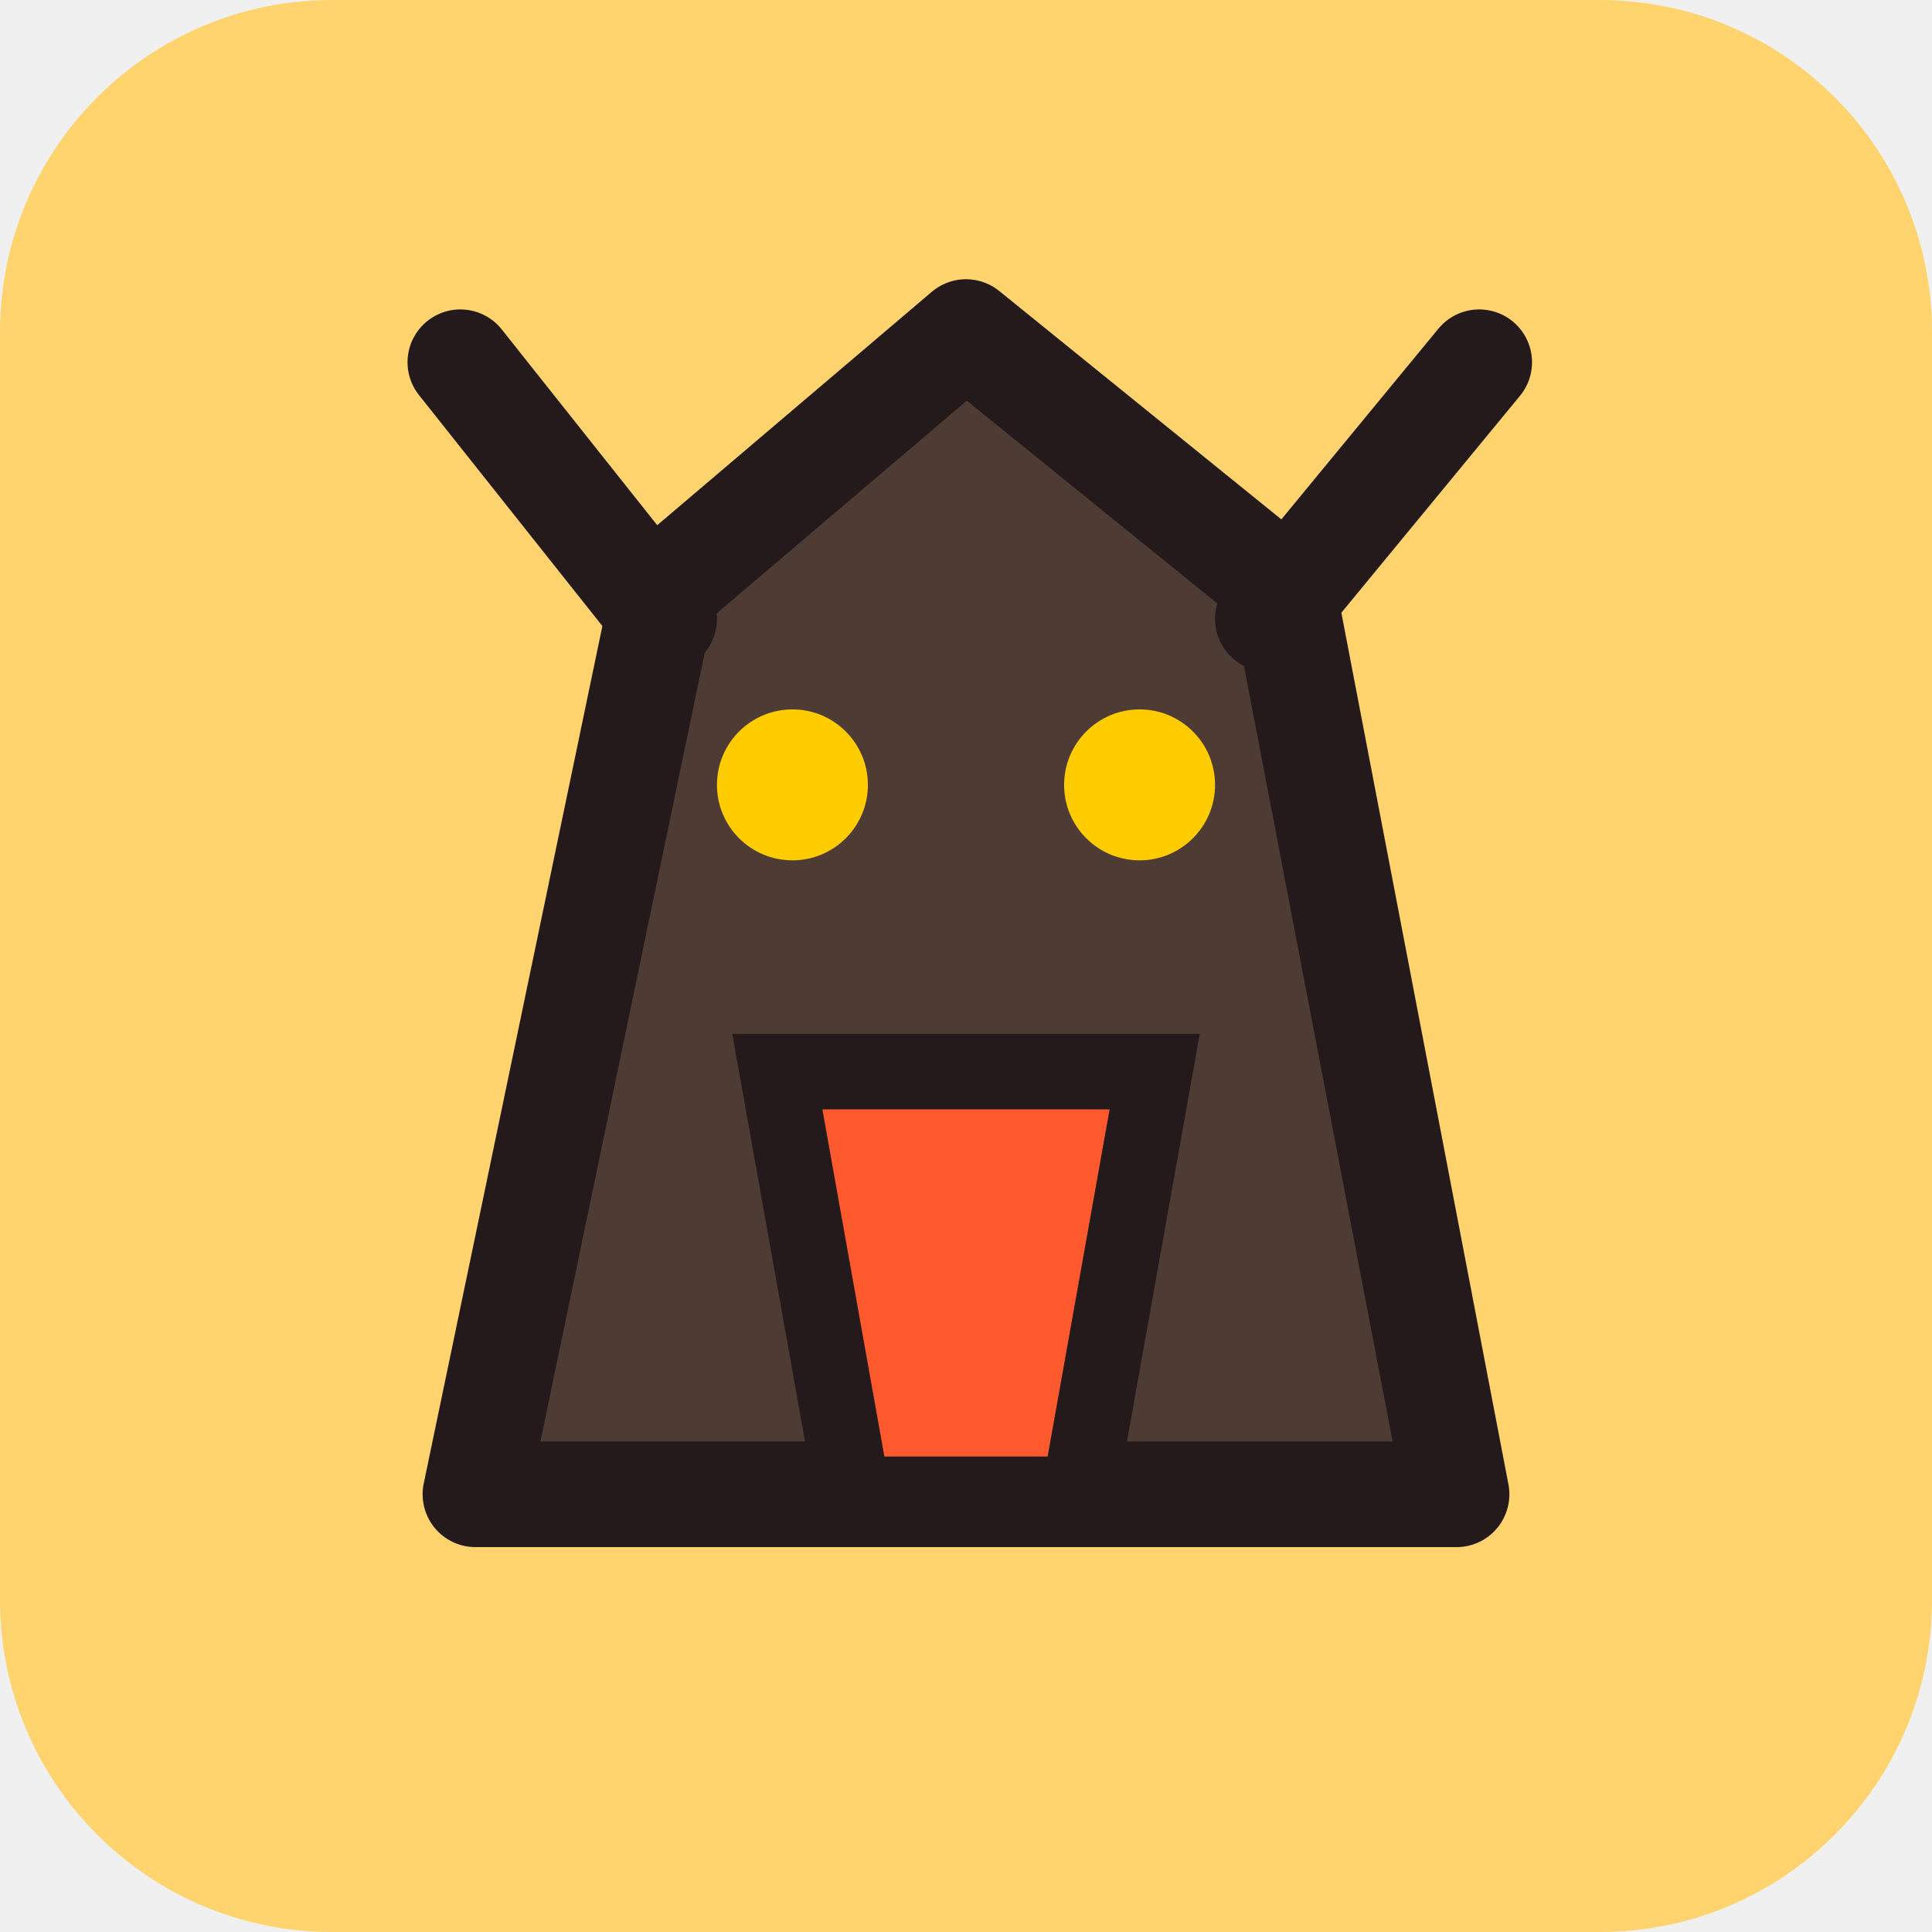
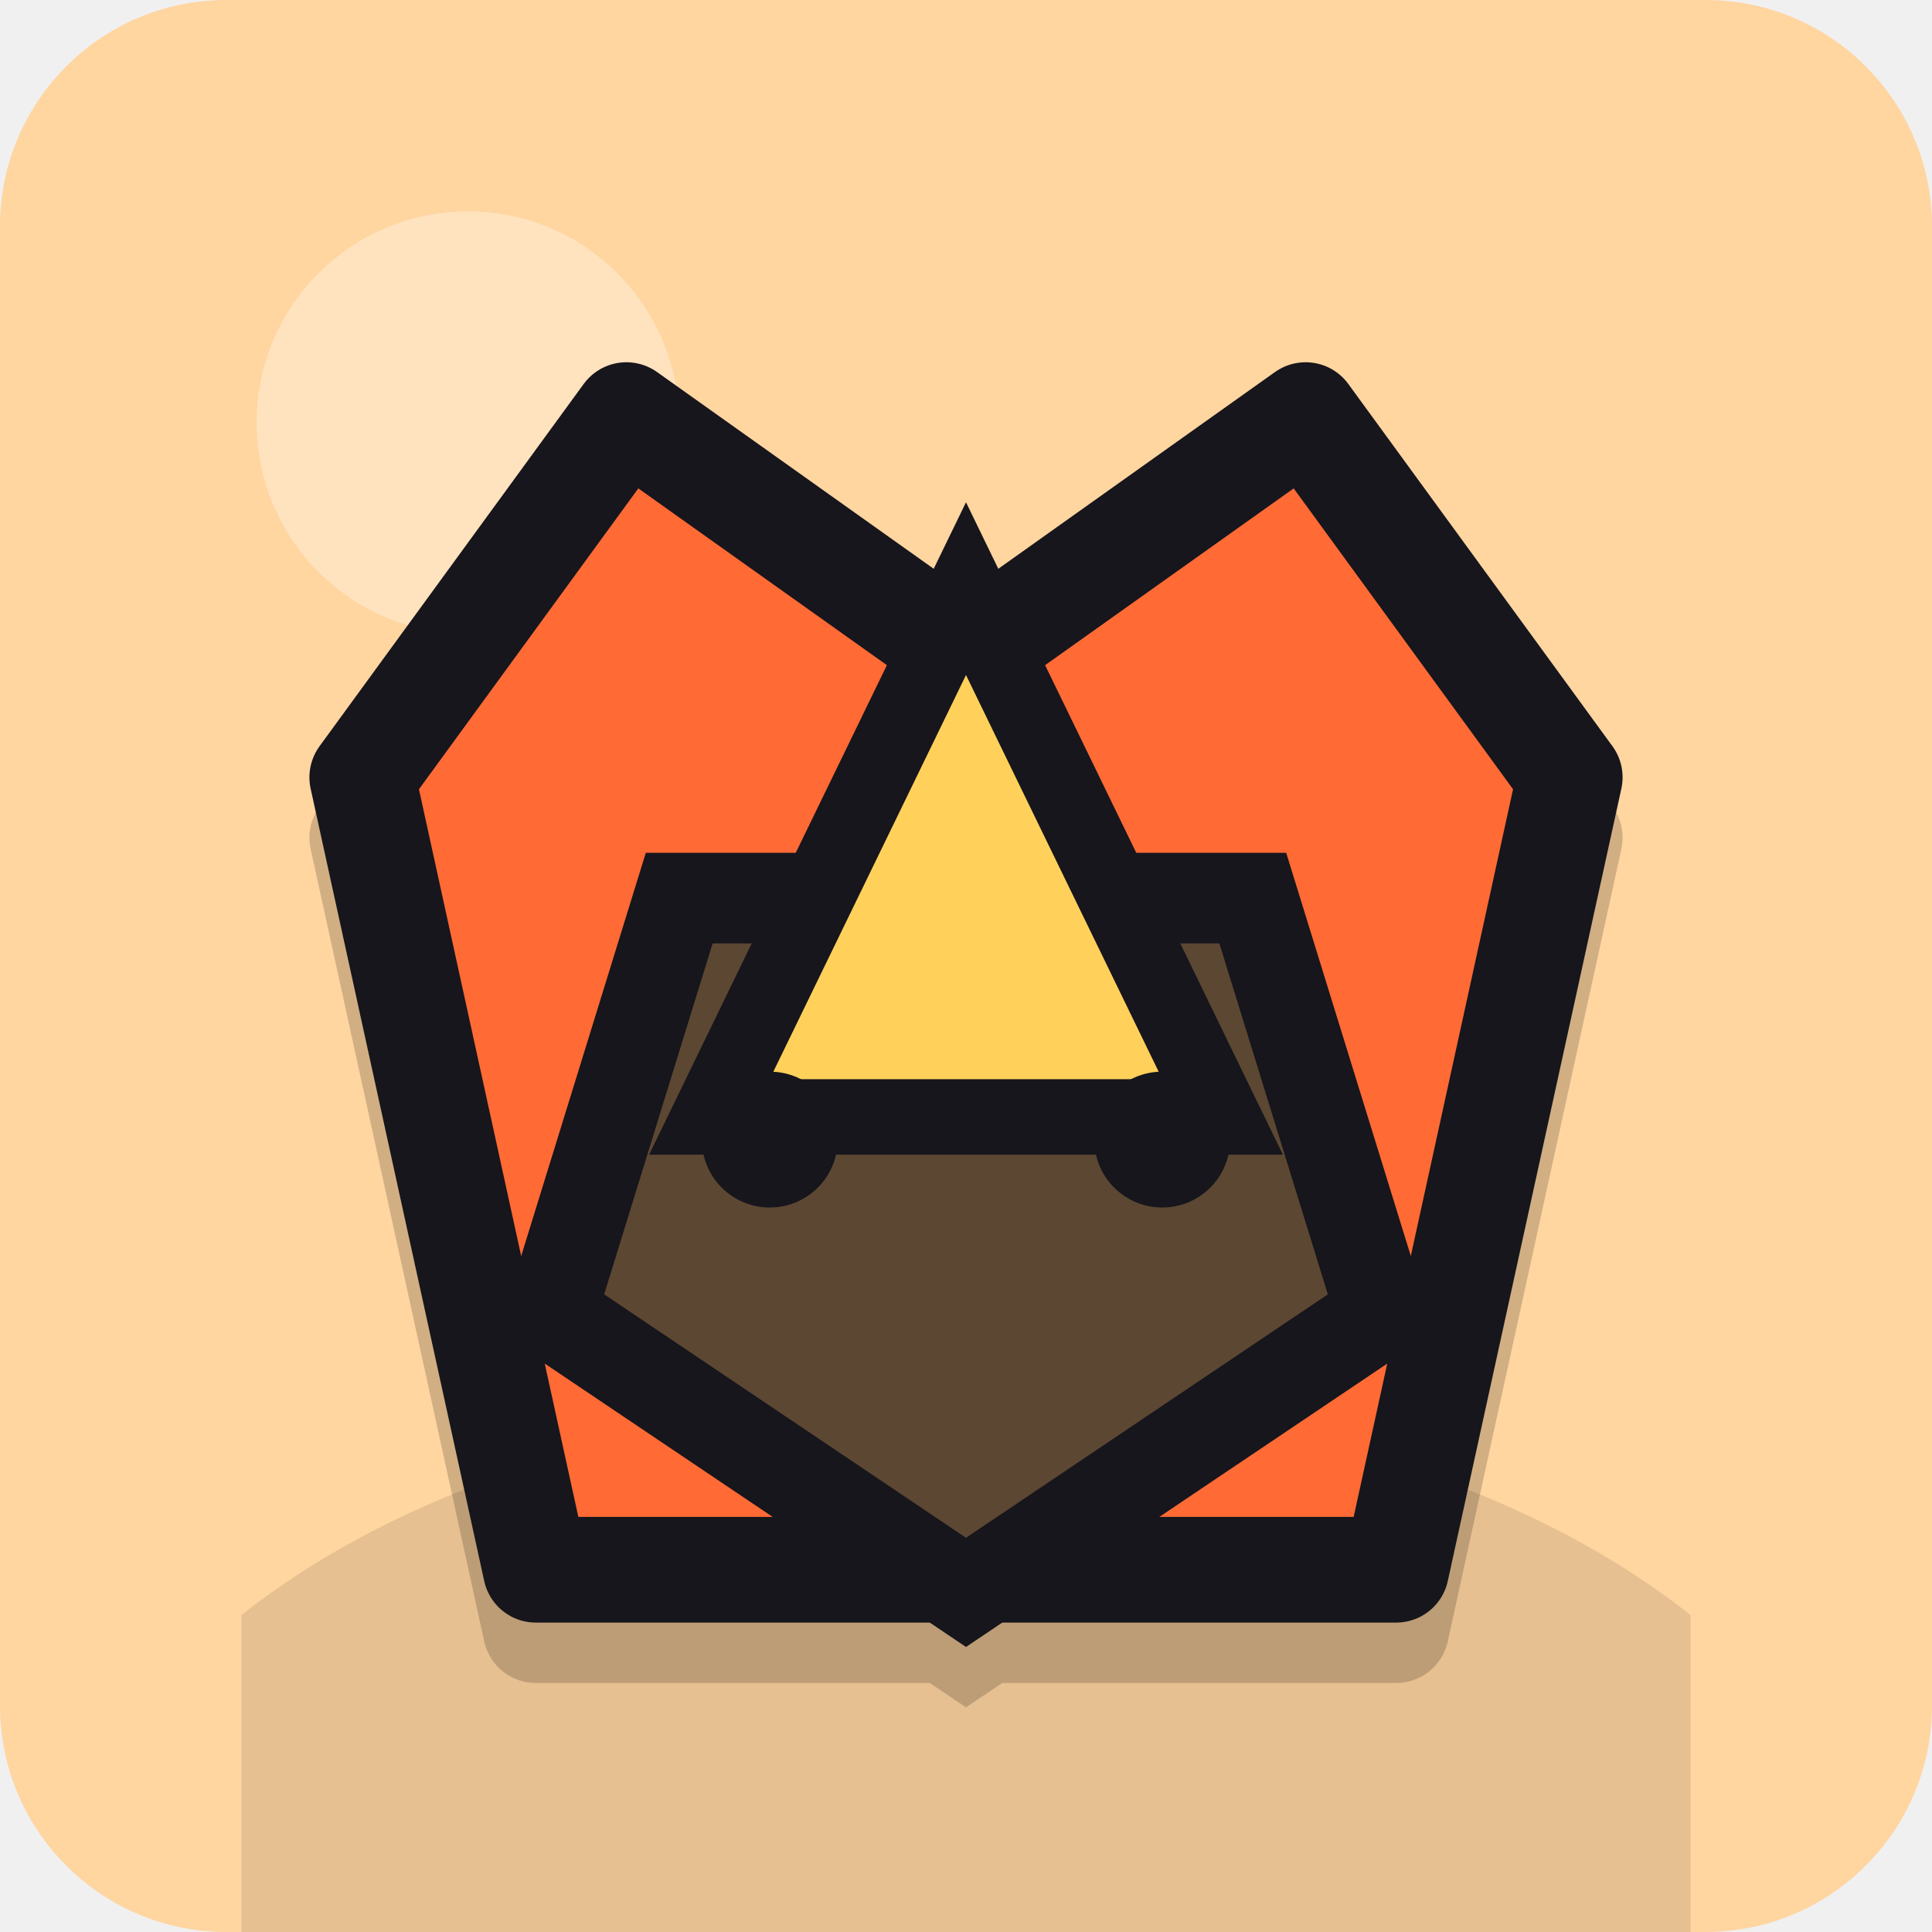
- <svg xmlns="http://www.w3.org/2000/svg" viewBox="0 0 256 256">
-   <rect width="256" height="256" rx="44" fill="#ffd36e" />
-   <path d="M63 198 88 78l40-34 42 34 23 120Z" fill="#4d3b34" stroke="#241a1c" stroke-width="14" stroke-linejoin="round" />
-   <path d="M88 82 61 48M168 82l28-34" stroke="#241a1c" stroke-width="14" stroke-linecap="round" />
-   <path d="M103 142h50l-10 56h-30Z" fill="#ff5a2e" stroke="#241a1c" stroke-width="10" />
-   <circle cx="105" cy="104" r="10" fill="#ffcc00" />
-   <circle cx="151" cy="104" r="10" fill="#ffcc00" />
+ <svg xmlns="http://www.w3.org/2000/svg" viewBox="0 0 256 256" role="img" aria-hidden="true">
+   <defs>
+     <filter id="softShadow" x="-20%" y="-20%" width="140%" height="140%">
+       <feDropShadow dx="0" dy="8" stdDeviation="0" flood-color="#000000" flood-opacity=".18" />
+     </filter>
+   </defs>
+   <rect width="256" height="256" rx="30" fill="#ffd5a0" />
+   <circle cx="62" cy="56" r="28" fill="#ffffff" opacity=".32" />
+   <path d="M32 214c48-38 144-38 192 0v42H32z" fill="#000000" opacity=".10" />
+   <g filter="url(#softShadow)">
+     <path d="M48 103l35-48 45 32 45-32 35 48-23 105H71z" fill="#ff6b35" stroke="#17131d" stroke-width="14" stroke-linejoin="round" />
+     <path d="M90 119h76l17 55-55 37-55-37z" fill="#5b4632" stroke="#17131d" stroke-width="12" />
+     <path d="M128 78l34 70H94z" fill="#ffd15a" stroke="#17131d" stroke-width="10" />
+     <circle cx="102" cy="151" r="9" fill="#17131d" />
+     <circle cx="154" cy="151" r="9" fill="#17131d" />
+   </g>
</svg>
